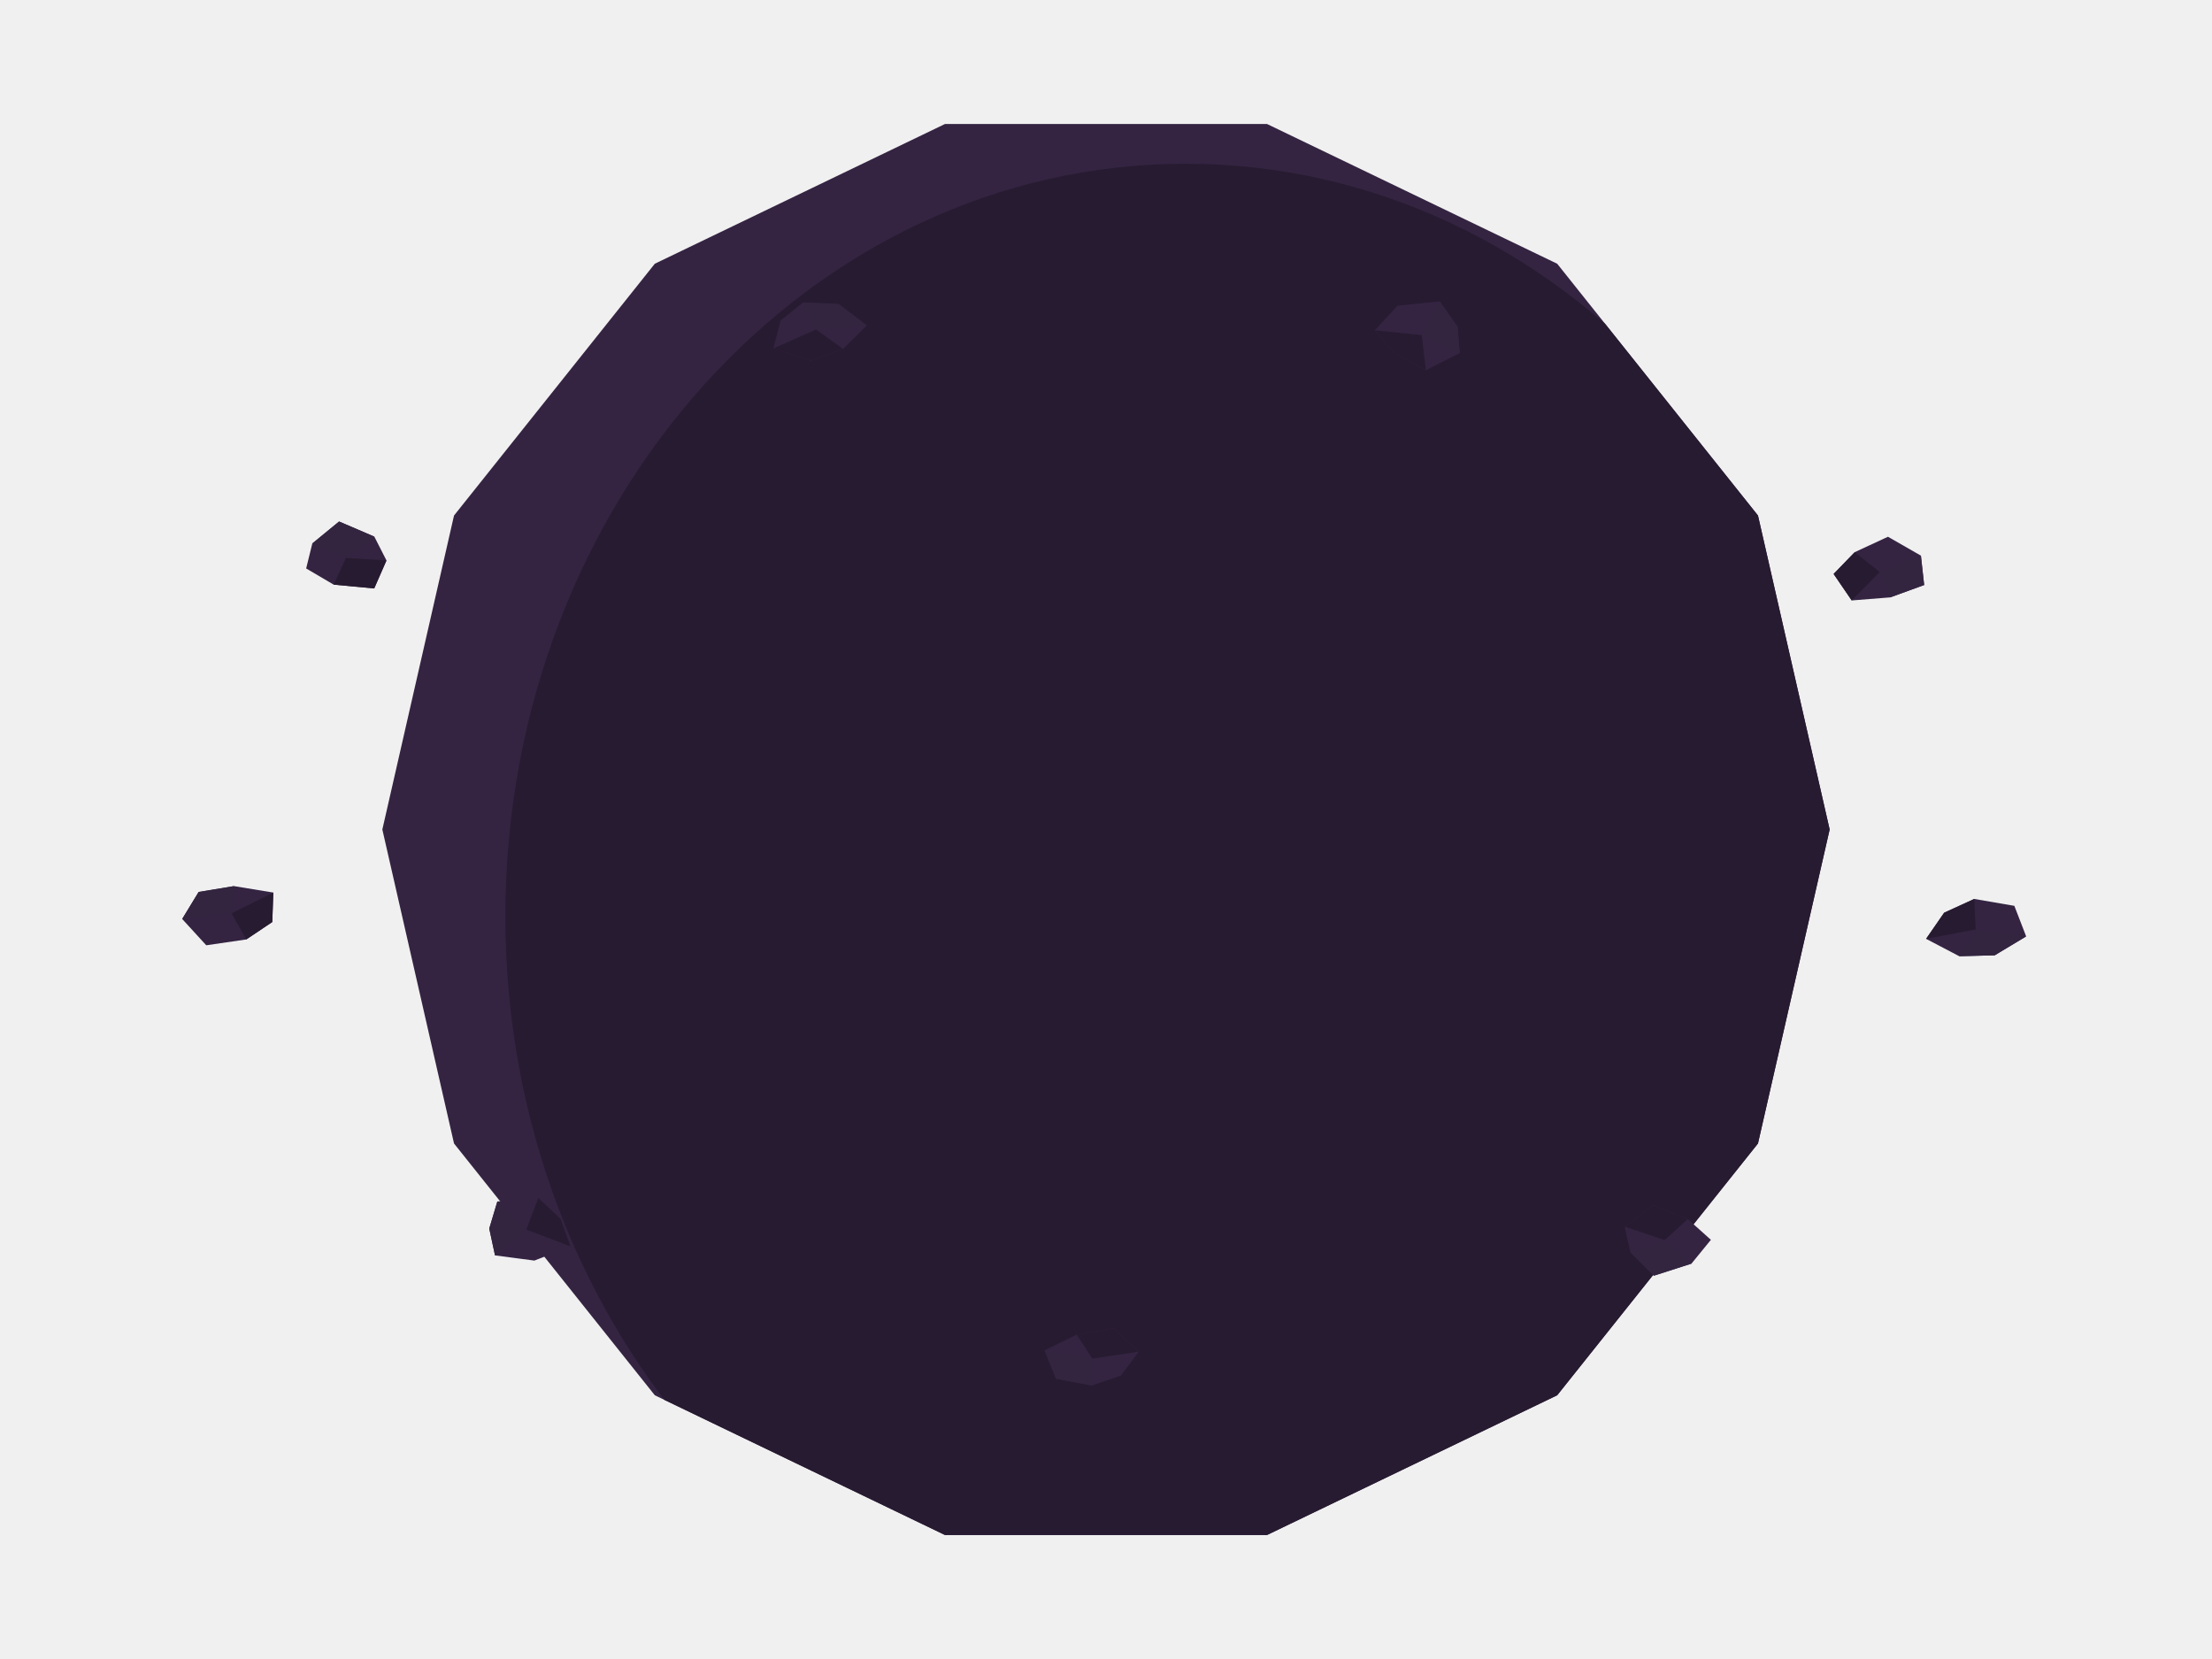
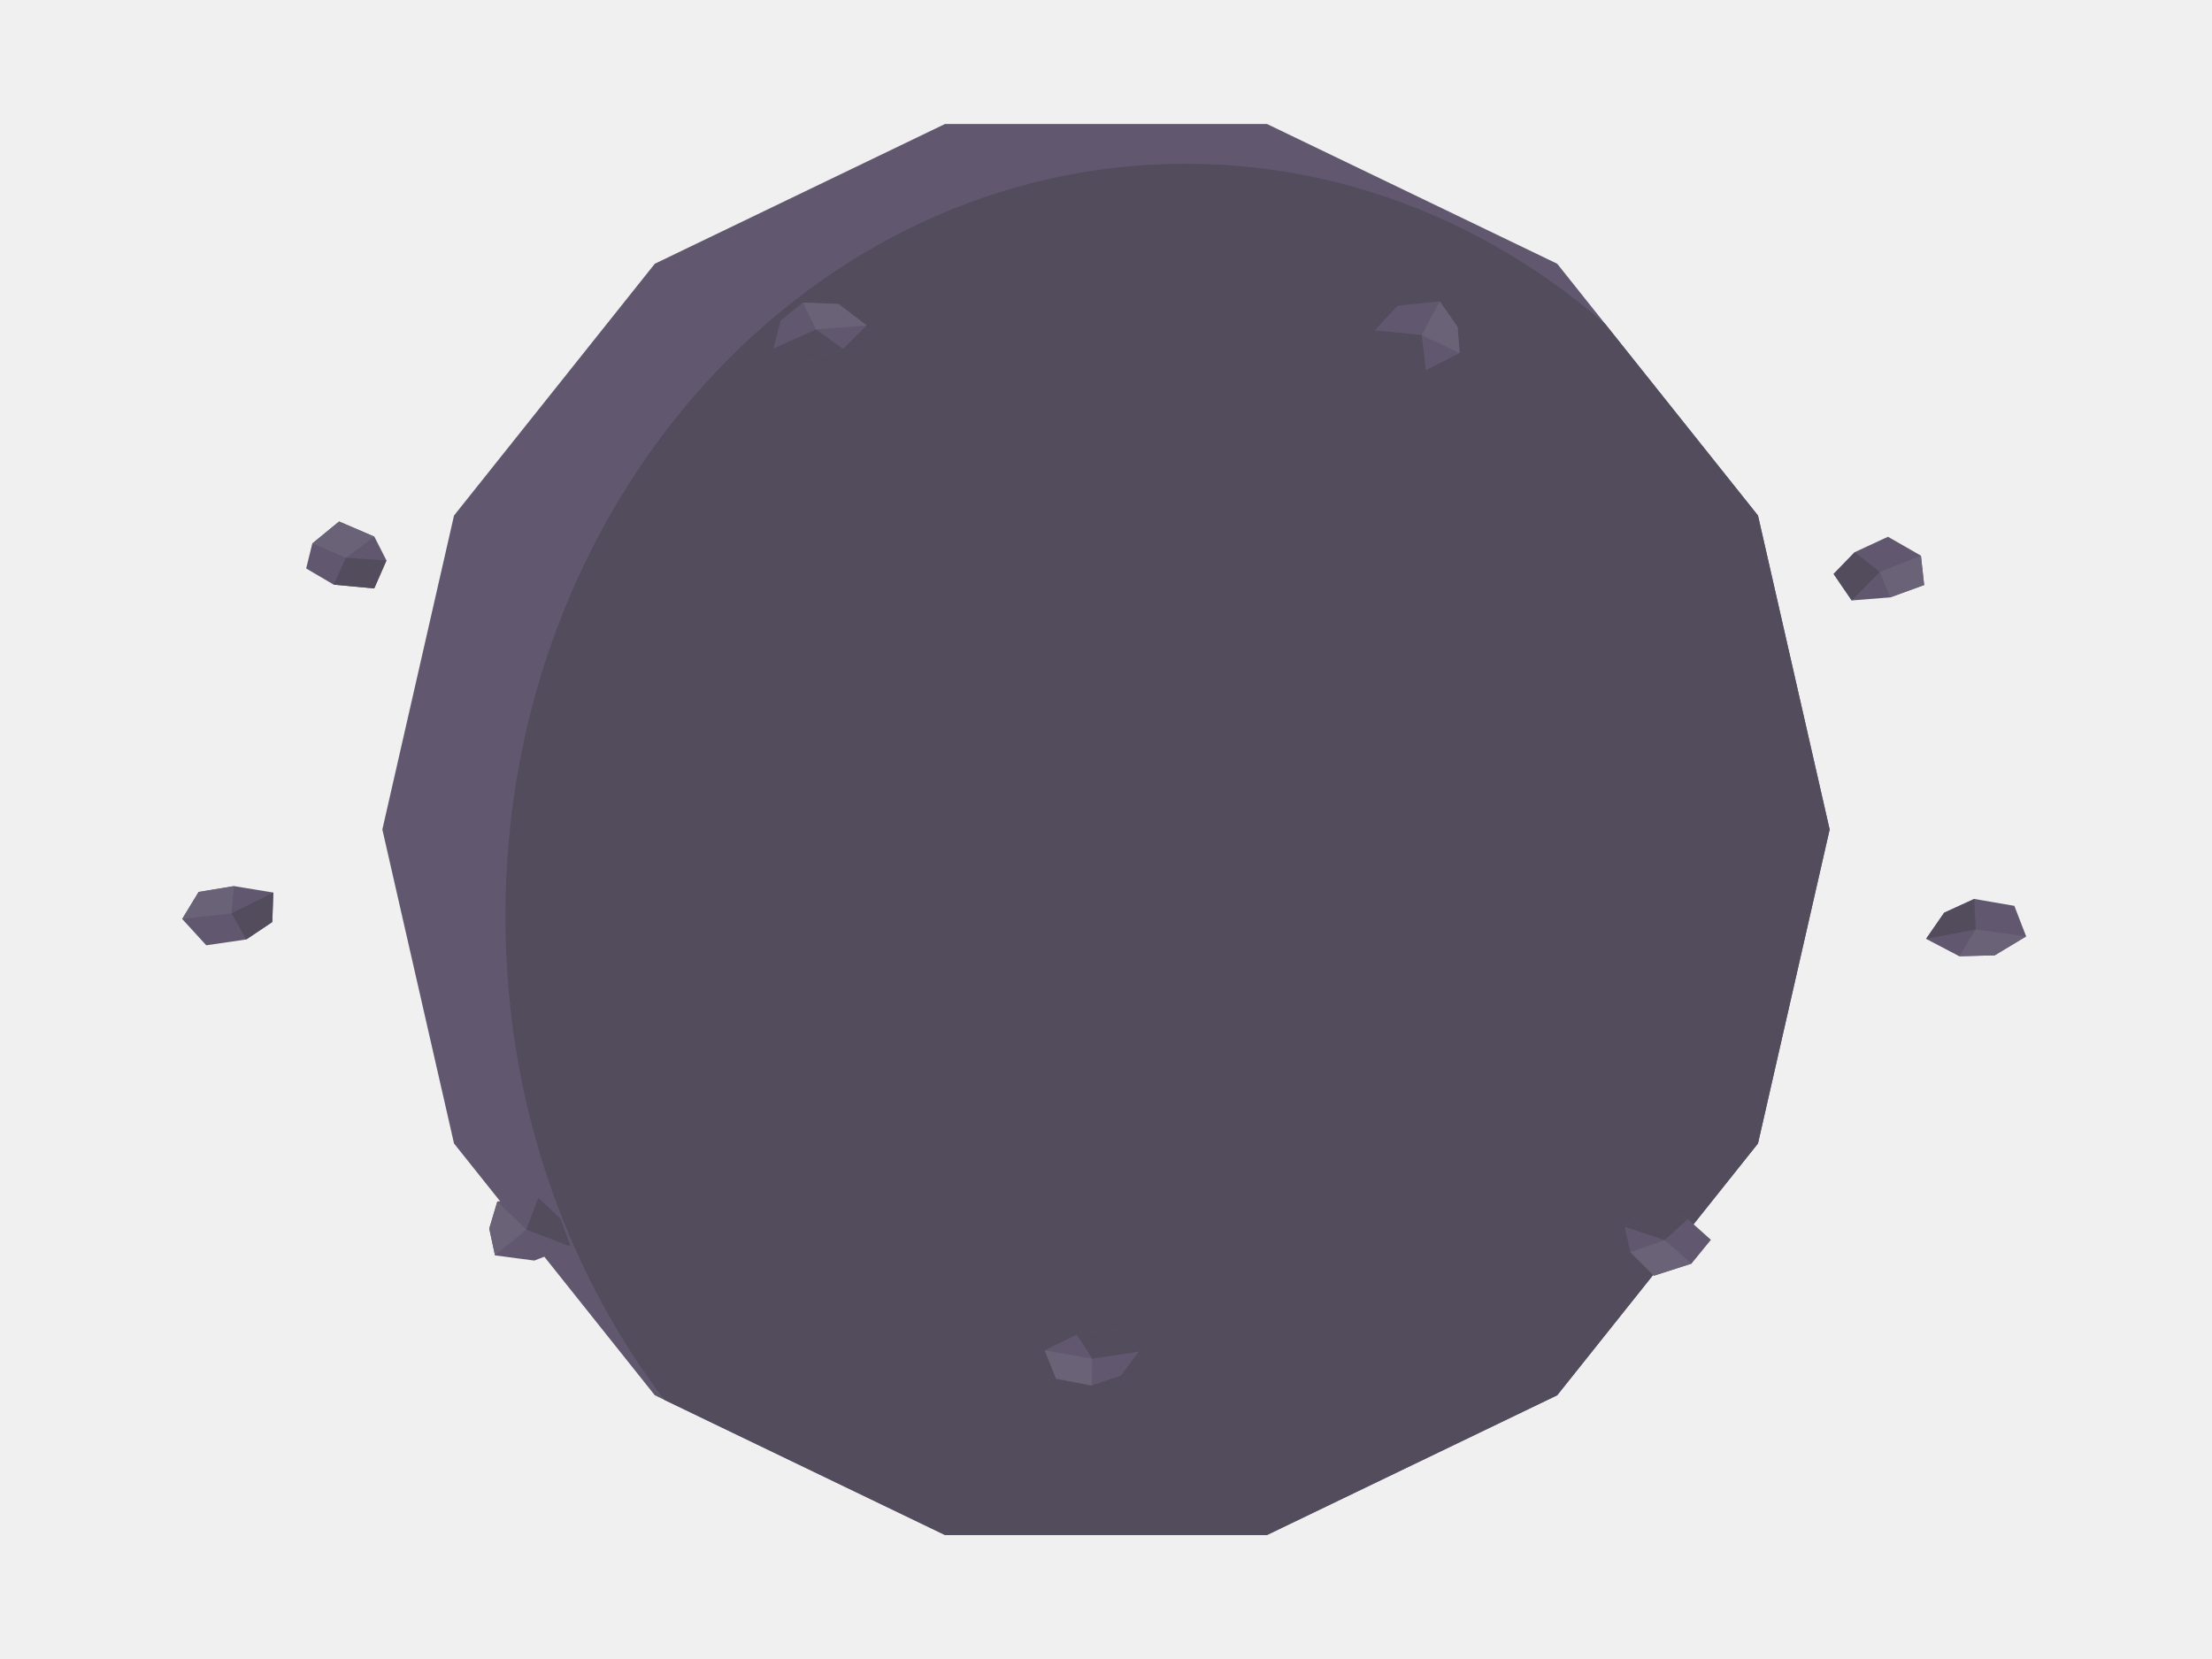
<svg xmlns="http://www.w3.org/2000/svg" width="1024" height="768" viewBox="0 0 1024 768">
  <defs>
    <clipPath id="giant">
      <polygon fill="white" points="847,384 813.82,529.35 720.87,645.91 586.54,710.6 437.46,710.6 303.13,645.91 210.18,529.35 177,384 210.18,238.65 303.13,122.09 437.46,57.4 586.54,57.4 720.87,122.09 813.82,238.65" />
    </clipPath>
  </defs>
  <g clip-path="url(#giant)">
-     <polygon fill="#342442" points="847,384 813.82,529.35 720.87,645.91 586.54,710.6 437.46,710.6 303.13,645.91 210.18,529.35 177,384 210.18,238.65 303.13,122.09 437.46,57.4 586.54,57.4 720.87,122.09 813.82,238.65" />
-     <ellipse cx="548.85" cy="424.2" rx="314.9" ry="348.4" fill="#271B31" />
+     <polygon fill="#61586F" points="847,384 813.82,529.35 720.87,645.91 586.54,710.6 437.46,710.6 303.13,645.91 210.18,529.35 177,384 210.18,238.65 303.13,122.09 437.46,57.4 586.54,57.4 720.87,122.09 813.82,238.65" />
+     <ellipse cx="548.85" cy="424.2" rx="314.9" ry="348.4" fill="#524C5D" />
  </g>
-   <polygon fill="#342442" points="937.97,433.48 923.41,442.24 906.99,442.66 891.64,434.62 900.01,422.52 913.94,416.15 932.5,419.34" />
-   <polygon fill="#332540" points="937.97,433.48 923.41,442.24 906.99,442.66 914.62,430.27" />
-   <polygon fill="#271B31" points="891.64,434.62 900.01,422.52 913.94,416.15 914.62,430.27" />
-   <polygon fill="#342442" points="783.03,584.97 765.62,590.56 754.76,579.7 752.11,567.87 765.28,557.99 781.33,564.35 792.02,573.95" />
-   <polygon fill="#332540" points="783.03,584.97 765.62,590.56 754.76,579.7 770.65,574.09" />
-   <polygon fill="#271B31" points="752.11,567.87 765.28,557.99 781.33,564.35 770.65,574.09" />
-   <polygon fill="#342442" points="505.39,641.39 488.87,638.23 483.61,625.12 498.45,617.85 515.53,614.89 527.15,625.72 518.92,636.77" />
-   <polygon fill="#332540" points="505.39,641.39 488.87,638.23 483.61,625.12 505.66,628.97" />
-   <polygon fill="#271B31" points="498.45,617.85 515.53,614.89 527.15,625.72 505.66,628.97" />
-   <polygon fill="#342442" points="229.16,581.16 226.49,568.73 230.24,556.19 249.2,554.54 259.56,564.3 264.13,577.02 247.37,583.56" />
-   <polygon fill="#332540" points="229.16,581.16 226.49,568.73 230.24,556.19 243.63,569.22" />
-   <polygon fill="#271B31" points="249.2,554.54 259.56,564.3 264.13,577.02 243.63,569.22" />
-   <polygon fill="#342442" points="84.34,425.42 91.96,412.91 108.33,410.21 126.52,413.19 126.05,426.83 114.01,434.9 95.48,437.6" />
-   <polygon fill="#332540" points="84.34,425.42 91.96,412.91 108.33,410.21 107.18,422.81" />
-   <polygon fill="#271B31" points="126.52,413.19 126.05,426.83 114.01,434.9 107.18,422.81" />
-   <polygon fill="#342442" points="144.58,251.58 156.97,241.42 173.29,248.42 178.91,259.45 173.23,272.41 154.48,270.65 141.73,263.16" />
-   <polygon fill="#332540" points="144.58,251.58 156.97,241.42 173.29,248.42 160.14,258.23" />
-   <polygon fill="#271B31" points="178.91,259.45 173.23,272.41 154.48,270.65 160.14,258.23" />
-   <polygon fill="#342442" points="371.72,140.08 388.18,140.73 401.24,150.67 390.29,161.52 375.4,166.97 358.03,161.3 361.38,148.38" />
-   <polygon fill="#332540" points="371.72,140.08 388.18,140.73 401.24,150.67 377.75,152.51" />
-   <polygon fill="#271B31" points="390.29,161.52 375.4,166.97 358.03,161.3 377.75,152.51" />
-   <polygon fill="#342442" points="666.49,139.53 674.77,151.32 675.72,163.47 660.09,171.31 645.69,163.53 636.45,152.91 646.96,141.52" />
-   <polygon fill="#332540" points="666.49,139.53 674.77,151.32 675.72,163.47 658.17,155.1" />
-   <polygon fill="#271B31" points="660.09,171.31 645.69,163.53 636.45,152.91 658.17,155.1" />
-   <polygon fill="#342442" points="889.24,257.22 890.75,270.82 875,276.55 857.21,277.96 848.83,265.7 858.62,255.6 874,248.48" />
-   <polygon fill="#332540" points="889.24,257.22 890.75,270.82 875,276.55 870.2,264.8" />
-   <polygon fill="#271B31" points="857.21,277.96 848.83,265.7 858.62,255.6 870.2,264.8" />
+   <polygon fill="#61586F" points="937.97,433.48 923.41,442.24 906.99,442.66 891.64,434.62 900.01,422.52 913.94,416.15 932.5,419.34" />
+   <polygon fill="#6A6277" points="937.97,433.48 923.41,442.24 906.99,442.66 914.62,430.27" />
+   <polygon fill="#524C5D" points="891.64,434.62 900.01,422.52 913.94,416.15 914.62,430.27" />
+   <polygon fill="#61586F" points="783.03,584.97 765.62,590.56 754.76,579.7 752.11,567.87 765.28,557.99 781.33,564.35 792.02,573.95" />
+   <polygon fill="#6A6277" points="783.03,584.97 765.62,590.56 754.76,579.7 770.65,574.09" />
+   <polygon fill="#524C5D" points="752.11,567.87 765.28,557.99 781.33,564.35 770.65,574.09" />
+   <polygon fill="#61586F" points="505.39,641.39 488.87,638.23 483.61,625.12 498.45,617.85 515.53,614.89 527.15,625.72 518.92,636.77" />
+   <polygon fill="#6A6277" points="505.39,641.39 488.87,638.23 483.61,625.12 505.66,628.97" />
+   <polygon fill="#524C5D" points="498.45,617.85 515.53,614.89 527.15,625.72 505.66,628.97" />
+   <polygon fill="#61586F" points="229.16,581.16 226.49,568.73 230.24,556.19 249.2,554.54 259.56,564.3 264.13,577.02 247.37,583.56" />
+   <polygon fill="#6A6277" points="229.16,581.16 226.49,568.73 230.24,556.19 243.63,569.22" />
+   <polygon fill="#524C5D" points="249.2,554.54 259.56,564.3 264.13,577.02 243.63,569.22" />
+   <polygon fill="#61586F" points="84.34,425.42 91.96,412.91 108.33,410.21 126.52,413.19 126.05,426.83 114.01,434.9 95.48,437.6" />
+   <polygon fill="#6A6277" points="84.34,425.42 91.96,412.91 108.33,410.21 107.18,422.81" />
+   <polygon fill="#524C5D" points="126.52,413.19 126.05,426.83 114.01,434.9 107.18,422.81" />
+   <polygon fill="#61586F" points="144.58,251.58 156.97,241.42 173.29,248.42 178.91,259.45 173.23,272.41 154.48,270.65 141.73,263.16" />
+   <polygon fill="#6A6277" points="144.58,251.58 156.97,241.42 173.29,248.42 160.14,258.23" />
+   <polygon fill="#524C5D" points="178.91,259.45 173.23,272.41 154.48,270.65 160.14,258.23" />
+   <polygon fill="#61586F" points="371.72,140.08 388.18,140.73 401.24,150.67 390.29,161.52 375.4,166.97 358.03,161.3 361.38,148.38" />
+   <polygon fill="#6A6277" points="371.72,140.08 388.18,140.73 401.24,150.67 377.75,152.51" />
+   <polygon fill="#524C5D" points="390.29,161.52 375.4,166.97 358.03,161.3 377.75,152.51" />
+   <polygon fill="#61586F" points="666.49,139.53 674.77,151.32 675.72,163.47 660.09,171.31 645.69,163.53 636.45,152.91 646.96,141.52" />
+   <polygon fill="#6A6277" points="666.49,139.53 674.77,151.32 675.72,163.47 658.17,155.1" />
+   <polygon fill="#524C5D" points="660.09,171.31 645.69,163.53 636.45,152.91 658.17,155.1" />
+   <polygon fill="#61586F" points="889.24,257.22 890.75,270.82 875,276.55 857.21,277.96 848.83,265.7 858.62,255.6 874,248.48" />
+   <polygon fill="#6A6277" points="889.24,257.22 890.75,270.82 875,276.55 870.2,264.8" />
+   <polygon fill="#524C5D" points="857.21,277.96 848.83,265.7 858.62,255.6 870.2,264.8" />
</svg>
